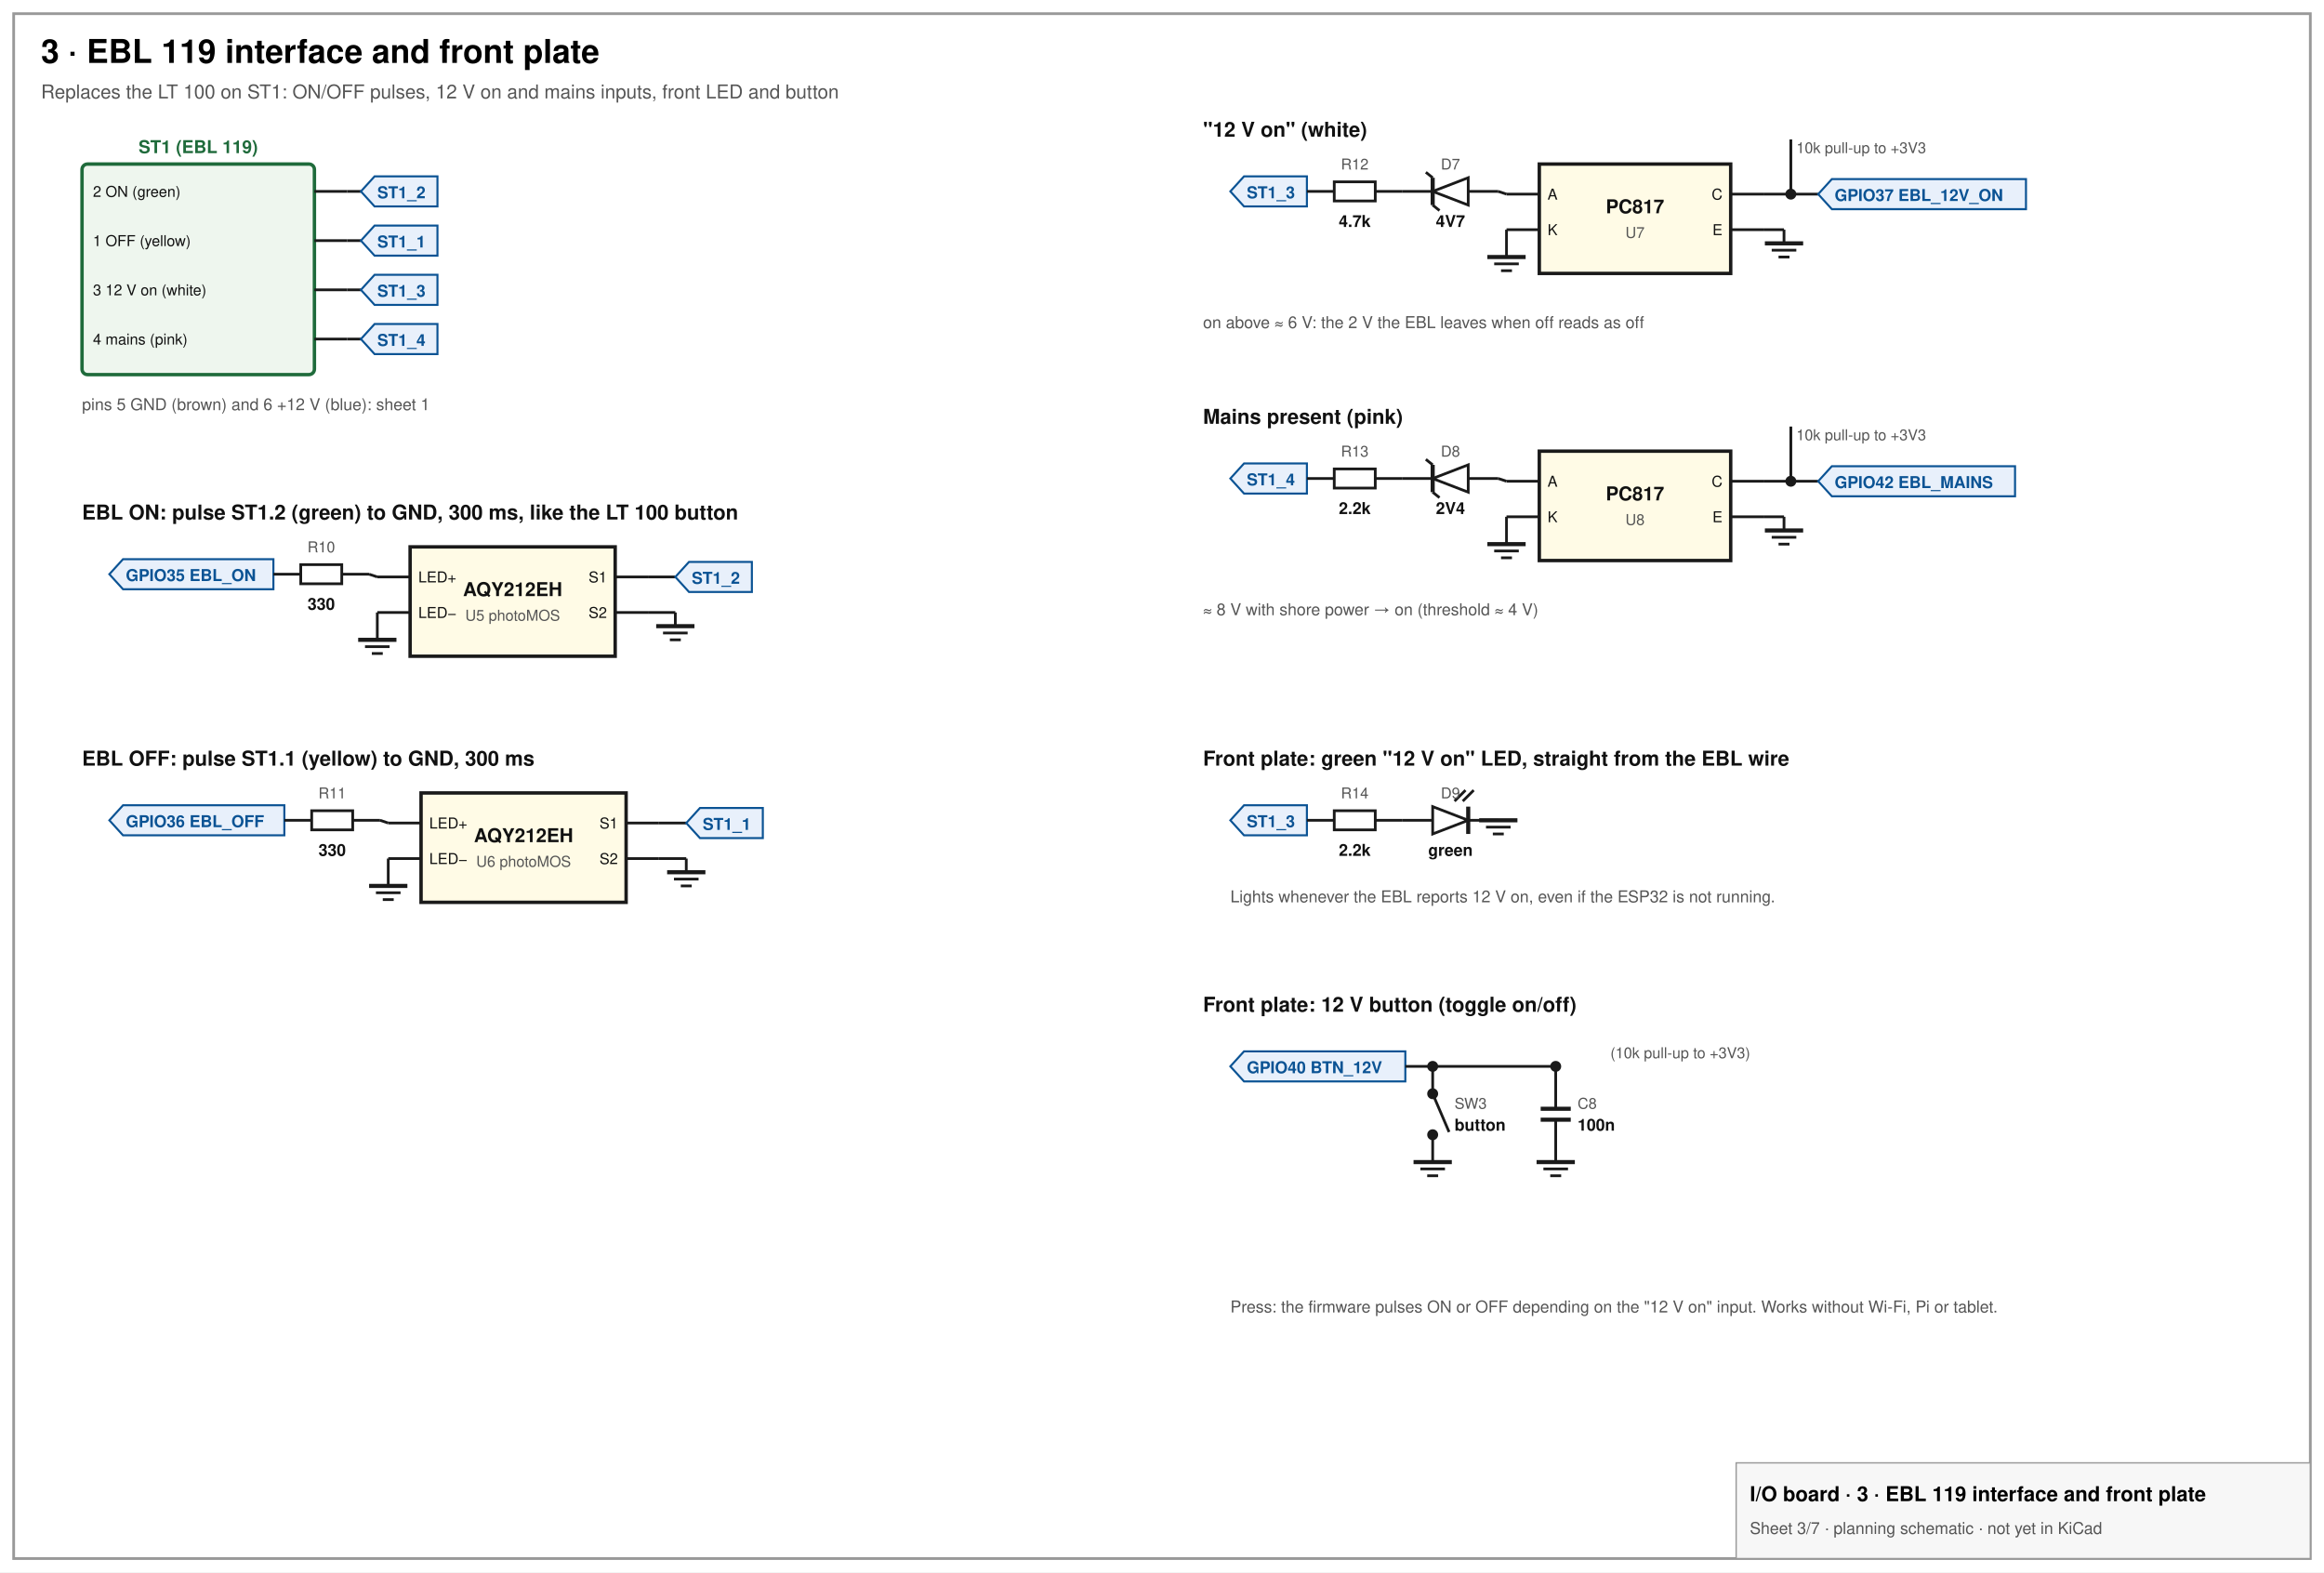
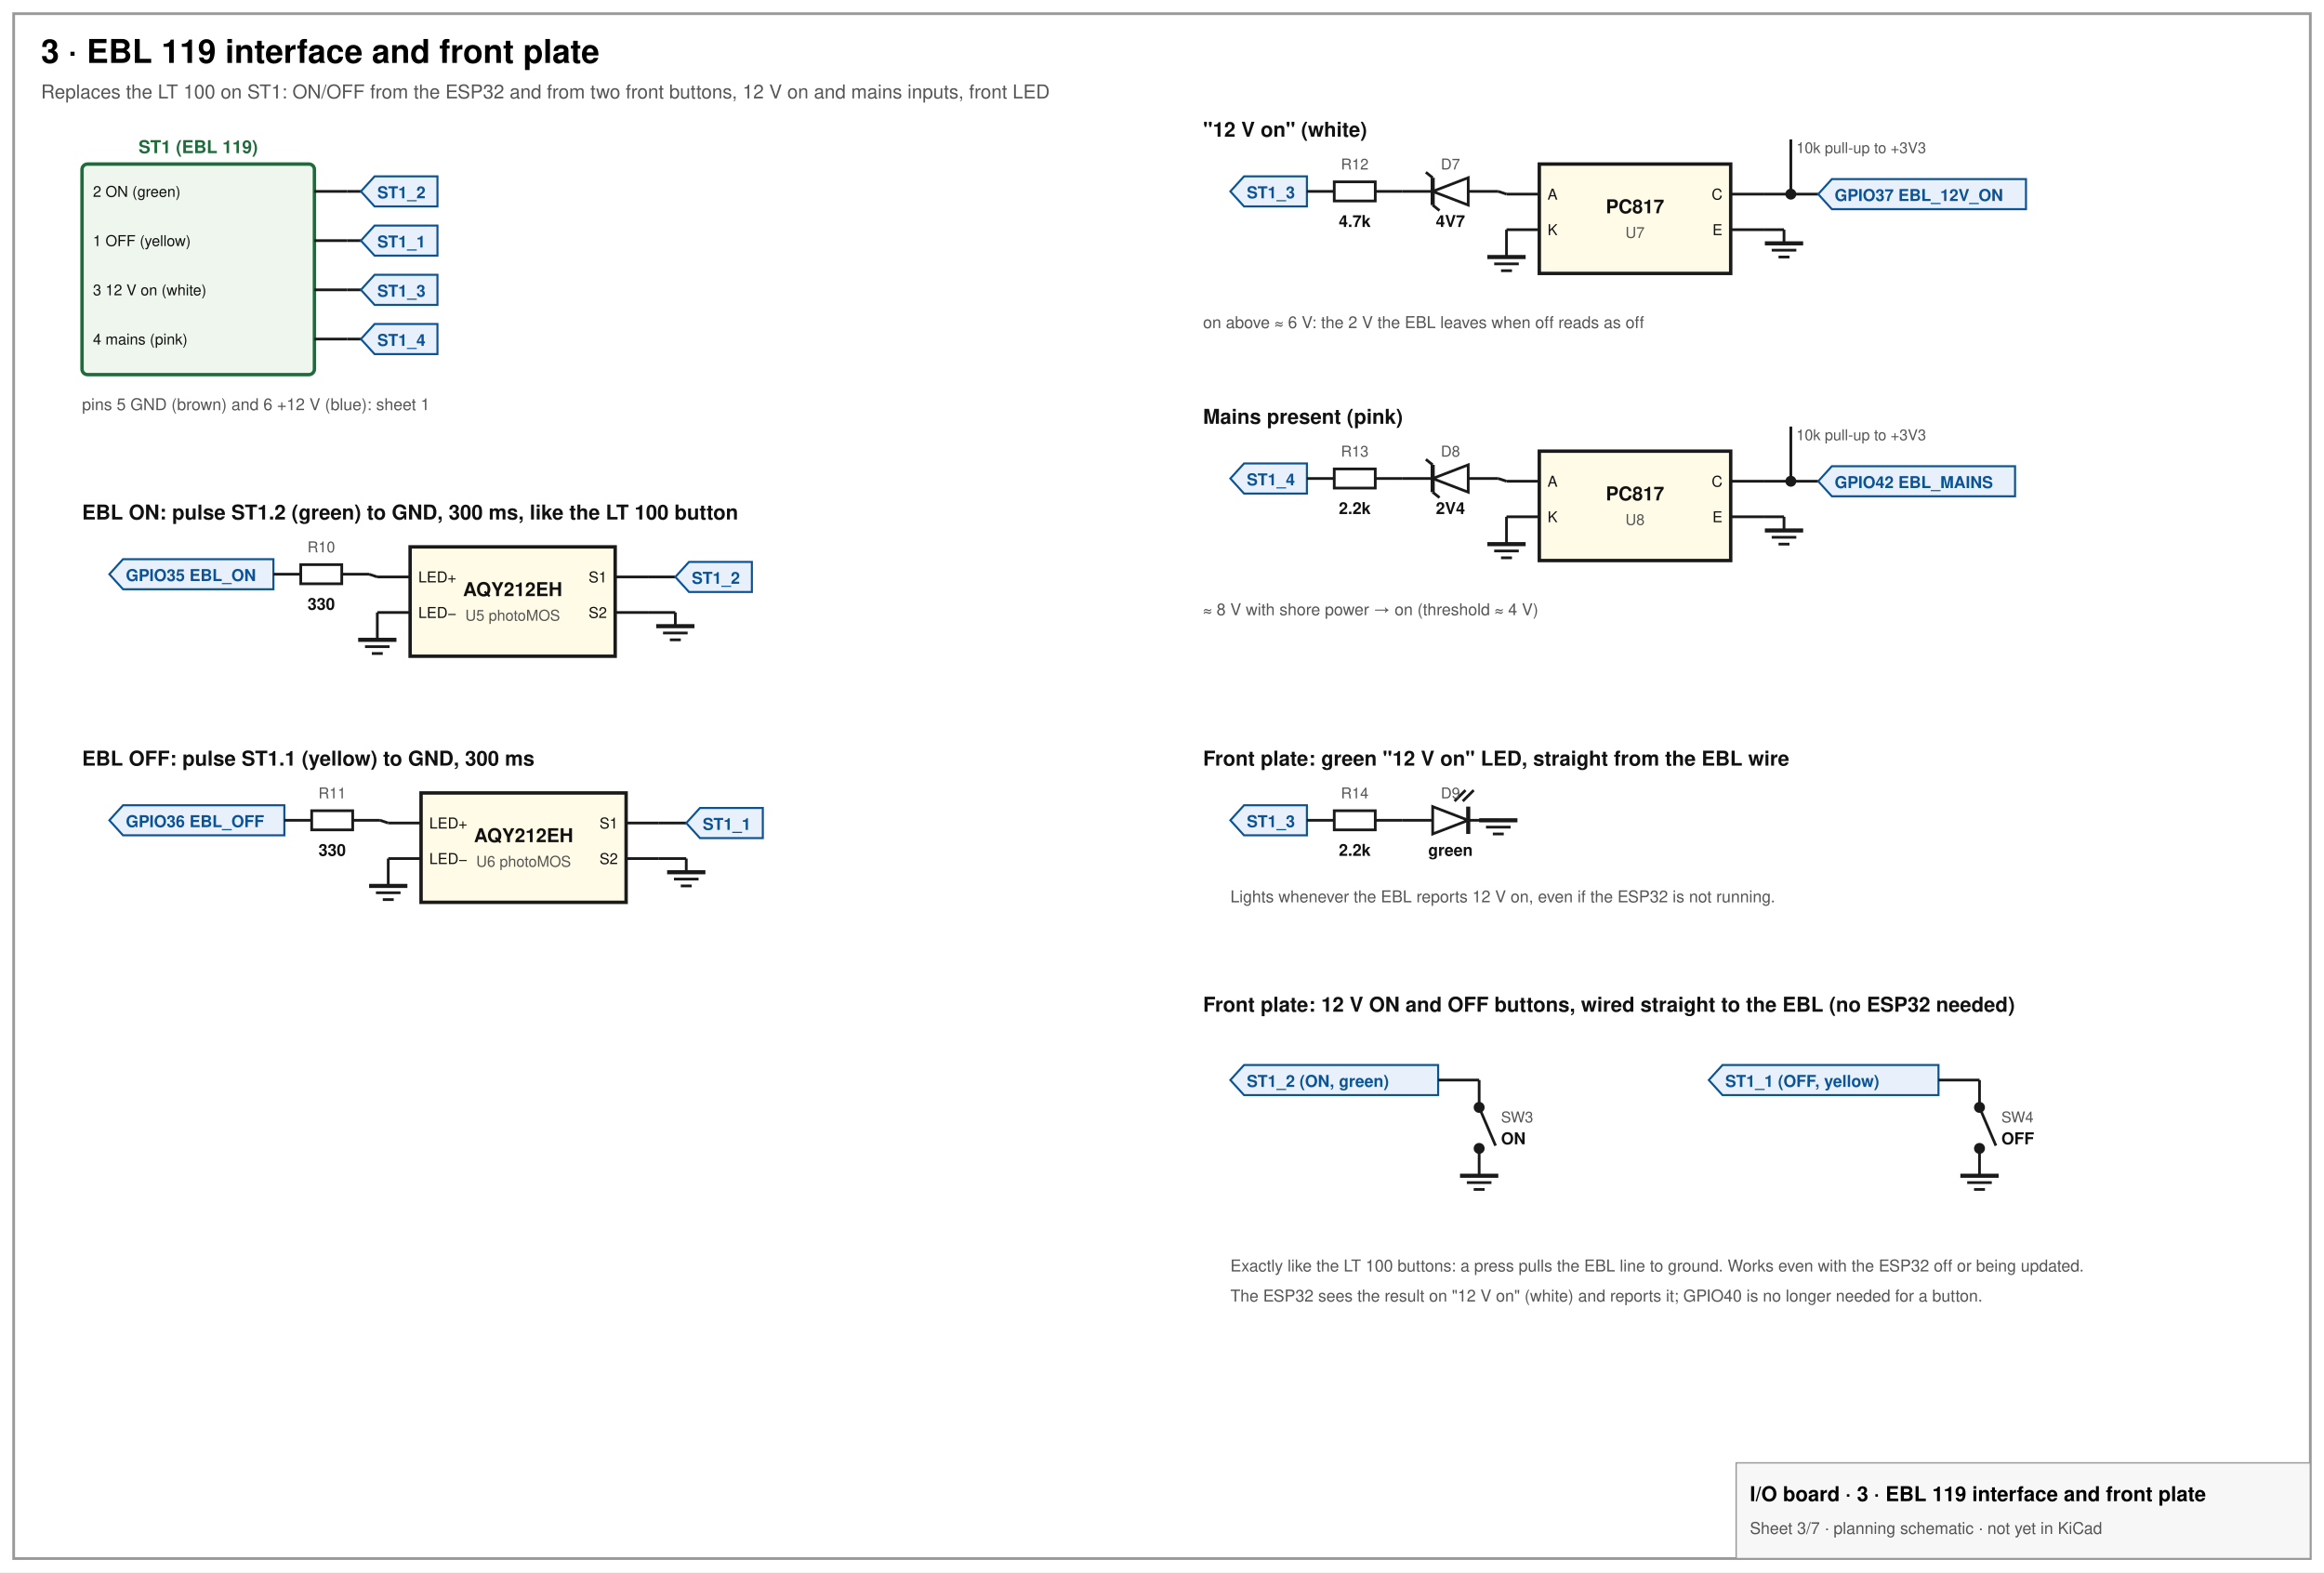
<svg xmlns="http://www.w3.org/2000/svg" width="1700" height="1150" viewBox="0 0 1700 1150" font-family="Helvetica, Arial, sans-serif">
  <rect width="1700" height="1150" fill="#fff" />
  <rect x="10" y="10" width="1680" height="1130" fill="none" stroke="#999" stroke-width="2" />
  <rect x="1270" y="1070" width="420" height="70" fill="#f7f7f7" stroke="#999" />
  <text x="1280" y="1098" font-size="15" font-weight="700">I/O board · 3 · EBL 119 interface and front plate</text>
  <text x="1280" y="1122" font-size="12" fill="#555">Sheet 3/7 · planning schematic · not yet in KiCad</text>
  <text x="30" y="46" font-size="24" font-weight="700">3 · EBL 119 interface and front plate</text>
-   <text x="30" y="72" font-size="14" fill="#555">Replaces the LT 100 on ST1: ON/OFF pulses, 12 V on and mains inputs, front LED and button</text>
+   <text x="30" y="72" font-size="14" fill="#555">Replaces the LT 100 on ST1: ON/OFF from the ESP32 and from two front buttons, 12 V on and mains inputs, front LED</text>
  <rect x="60" y="120" width="170" height="154" fill="#eef6ee" stroke="#1f6b3b" stroke-width="2.5" rx="4" />
  <text x="145.0" y="112" font-size="13" text-anchor="middle" fill="#1f6b3b" font-weight="700">ST1 (EBL 119)</text>
  <line x1="230" y1="140" x2="254" y2="140" stroke="#1a1a1a" stroke-width="2" />
  <text x="68" y="144" font-size="11" text-anchor="start" fill="#111" font-weight="400">2 ON (green)</text>
  <line x1="230" y1="176" x2="254" y2="176" stroke="#1a1a1a" stroke-width="2" />
  <text x="68" y="180" font-size="11" text-anchor="start" fill="#111" font-weight="400">1 OFF (yellow)</text>
  <line x1="230" y1="212" x2="254" y2="212" stroke="#1a1a1a" stroke-width="2" />
  <text x="68" y="216" font-size="11" text-anchor="start" fill="#111" font-weight="400">3 12 V on (white)</text>
  <line x1="230" y1="248" x2="254" y2="248" stroke="#1a1a1a" stroke-width="2" />
  <text x="68" y="252" font-size="11" text-anchor="start" fill="#111" font-weight="400">4 mains (pink)</text>
  <line x1="254" y1="140" x2="264" y2="140" stroke="#1a1a1a" stroke-width="2" />
  <polygon points="264,140 274,129 320,129 320,151 274,151" fill="#e8f0fb" stroke="#0b5394" stroke-width="1.5" />
  <text x="276" y="145" font-size="12" text-anchor="start" fill="#0b5394" font-weight="700">ST1_2</text>
  <line x1="254" y1="176" x2="264" y2="176" stroke="#1a1a1a" stroke-width="2" />
  <polygon points="264,176 274,165 320,165 320,187 274,187" fill="#e8f0fb" stroke="#0b5394" stroke-width="1.5" />
  <text x="276" y="181" font-size="12" text-anchor="start" fill="#0b5394" font-weight="700">ST1_1</text>
  <line x1="254" y1="212" x2="264" y2="212" stroke="#1a1a1a" stroke-width="2" />
  <polygon points="264,212 274,201 320,201 320,223 274,223" fill="#e8f0fb" stroke="#0b5394" stroke-width="1.5" />
  <text x="276" y="217" font-size="12" text-anchor="start" fill="#0b5394" font-weight="700">ST1_3</text>
  <line x1="254" y1="248" x2="264" y2="248" stroke="#1a1a1a" stroke-width="2" />
  <polygon points="264,248 274,237 320,237 320,259 274,259" fill="#e8f0fb" stroke="#0b5394" stroke-width="1.5" />
  <text x="276" y="253" font-size="12" text-anchor="start" fill="#0b5394" font-weight="700">ST1_4</text>
  <text x="60" y="300" font-size="12" text-anchor="start" fill="#555" font-weight="400">pins 5 GND (brown) and 6 +12 V (blue): sheet 1</text>
  <text x="60" y="380" font-size="15" text-anchor="start" fill="#111" font-weight="700">EBL ON: pulse ST1.2 (green) to GND, 300 ms, like the LT 100 button</text>
  <polygon points="80,420 90,409 200,409 200,431 90,431" fill="#e8f0fb" stroke="#0b5394" stroke-width="1.5" />
  <text x="92" y="425" font-size="12" text-anchor="start" fill="#0b5394" font-weight="700">GPIO35 EBL_ON</text>
  <line x1="200" y1="420" x2="220" y2="420" stroke="#1a1a1a" stroke-width="2" />
  <rect x="220" y="413" width="30" height="14" fill="#fff" stroke="#1a1a1a" stroke-width="2" />
  <line x1="250" y1="420" x2="270" y2="420" stroke="#1a1a1a" stroke-width="2" />
  <text x="235.0" y="404" font-size="11" text-anchor="middle" fill="#555" font-weight="400">R10</text>
  <text x="235.0" y="446" font-size="12" text-anchor="middle" fill="#111" font-weight="700">330</text>
  <rect x="300" y="400" width="150" height="80" fill="#fffbe6" stroke="#1a1a1a" stroke-width="2.5" />
  <text x="375.0" y="436.0" font-size="14" text-anchor="middle" fill="#111" font-weight="700">AQY212EH</text>
  <text x="375.0" y="454.0" font-size="11" text-anchor="middle" fill="#555" font-weight="400">U5 photoMOS</text>
  <line x1="276" y1="422" x2="300" y2="422" stroke="#1a1a1a" stroke-width="2" />
  <text x="306" y="426" font-size="11" text-anchor="start" fill="#111" font-weight="400">LED+</text>
  <line x1="276" y1="448" x2="300" y2="448" stroke="#1a1a1a" stroke-width="2" />
  <text x="306" y="452" font-size="11" text-anchor="start" fill="#111" font-weight="400">LED−</text>
  <line x1="450" y1="422" x2="474" y2="422" stroke="#1a1a1a" stroke-width="2" />
  <text x="444" y="426" font-size="11" text-anchor="end" fill="#111" font-weight="400">S1</text>
  <line x1="450" y1="448" x2="474" y2="448" stroke="#1a1a1a" stroke-width="2" />
  <text x="444" y="452" font-size="11" text-anchor="end" fill="#111" font-weight="400">S2</text>
  <line x1="270" y1="420" x2="276" y2="422" stroke="#1a1a1a" stroke-width="2" />
  <line x1="276" y1="448" x2="276" y2="468" stroke="#1a1a1a" stroke-width="2" />
  <line x1="262" y1="468" x2="290" y2="468" stroke="#1a1a1a" stroke-width="3" />
  <line x1="267" y1="473" x2="285" y2="473" stroke="#1a1a1a" stroke-width="2" />
  <line x1="272" y1="478" x2="280" y2="478" stroke="#1a1a1a" stroke-width="2" />
  <line x1="474" y1="422" x2="494" y2="422" stroke="#1a1a1a" stroke-width="2" />
  <polygon points="494,422 504,411 550,411 550,433 504,433" fill="#e8f0fb" stroke="#0b5394" stroke-width="1.5" />
  <text x="506" y="427" font-size="12" text-anchor="start" fill="#0b5394" font-weight="700">ST1_2</text>
  <line x1="474" y1="448" x2="494" y2="448" stroke="#1a1a1a" stroke-width="2" />
  <line x1="494" y1="448" x2="494" y2="458" stroke="#1a1a1a" stroke-width="2" />
  <line x1="480" y1="458" x2="508" y2="458" stroke="#1a1a1a" stroke-width="3" />
  <line x1="485" y1="463" x2="503" y2="463" stroke="#1a1a1a" stroke-width="2" />
  <line x1="490" y1="468" x2="498" y2="468" stroke="#1a1a1a" stroke-width="2" />
  <text x="60" y="560" font-size="15" text-anchor="start" fill="#111" font-weight="700">EBL OFF: pulse ST1.1 (yellow) to GND, 300 ms</text>
  <polygon points="80,600 90,589 208,589 208,611 90,611" fill="#e8f0fb" stroke="#0b5394" stroke-width="1.5" />
  <text x="92" y="605" font-size="12" text-anchor="start" fill="#0b5394" font-weight="700">GPIO36 EBL_OFF</text>
  <line x1="208" y1="600" x2="228" y2="600" stroke="#1a1a1a" stroke-width="2" />
  <rect x="228" y="593" width="30" height="14" fill="#fff" stroke="#1a1a1a" stroke-width="2" />
  <line x1="258" y1="600" x2="278" y2="600" stroke="#1a1a1a" stroke-width="2" />
  <text x="243.0" y="584" font-size="11" text-anchor="middle" fill="#555" font-weight="400">R11</text>
  <text x="243.0" y="626" font-size="12" text-anchor="middle" fill="#111" font-weight="700">330</text>
  <rect x="308" y="580" width="150" height="80" fill="#fffbe6" stroke="#1a1a1a" stroke-width="2.5" />
  <text x="383.0" y="616.0" font-size="14" text-anchor="middle" fill="#111" font-weight="700">AQY212EH</text>
  <text x="383.0" y="634.0" font-size="11" text-anchor="middle" fill="#555" font-weight="400">U6 photoMOS</text>
  <line x1="284" y1="602" x2="308" y2="602" stroke="#1a1a1a" stroke-width="2" />
  <text x="314" y="606" font-size="11" text-anchor="start" fill="#111" font-weight="400">LED+</text>
  <line x1="284" y1="628" x2="308" y2="628" stroke="#1a1a1a" stroke-width="2" />
  <text x="314" y="632" font-size="11" text-anchor="start" fill="#111" font-weight="400">LED−</text>
  <line x1="458" y1="602" x2="482" y2="602" stroke="#1a1a1a" stroke-width="2" />
  <text x="452" y="606" font-size="11" text-anchor="end" fill="#111" font-weight="400">S1</text>
  <line x1="458" y1="628" x2="482" y2="628" stroke="#1a1a1a" stroke-width="2" />
  <text x="452" y="632" font-size="11" text-anchor="end" fill="#111" font-weight="400">S2</text>
  <line x1="278" y1="600" x2="284" y2="602" stroke="#1a1a1a" stroke-width="2" />
  <line x1="284" y1="628" x2="284" y2="648" stroke="#1a1a1a" stroke-width="2" />
  <line x1="270" y1="648" x2="298" y2="648" stroke="#1a1a1a" stroke-width="3" />
  <line x1="275" y1="653" x2="293" y2="653" stroke="#1a1a1a" stroke-width="2" />
  <line x1="280" y1="658" x2="288" y2="658" stroke="#1a1a1a" stroke-width="2" />
  <line x1="482" y1="602" x2="502" y2="602" stroke="#1a1a1a" stroke-width="2" />
  <polygon points="502,602 512,591 558,591 558,613 512,613" fill="#e8f0fb" stroke="#0b5394" stroke-width="1.5" />
  <text x="514" y="607" font-size="12" text-anchor="start" fill="#0b5394" font-weight="700">ST1_1</text>
  <line x1="482" y1="628" x2="502" y2="628" stroke="#1a1a1a" stroke-width="2" />
  <line x1="502" y1="628" x2="502" y2="638" stroke="#1a1a1a" stroke-width="2" />
  <line x1="488" y1="638" x2="516" y2="638" stroke="#1a1a1a" stroke-width="3" />
  <line x1="493" y1="643" x2="511" y2="643" stroke="#1a1a1a" stroke-width="2" />
  <line x1="498" y1="648" x2="506" y2="648" stroke="#1a1a1a" stroke-width="2" />
  <text x="880" y="100" font-size="15" text-anchor="start" fill="#111" font-weight="700">"12 V on" (white)</text>
  <polygon points="900,140 910,129 956,129 956,151 910,151" fill="#e8f0fb" stroke="#0b5394" stroke-width="1.5" />
  <text x="912" y="145" font-size="12" text-anchor="start" fill="#0b5394" font-weight="700">ST1_3</text>
  <line x1="956" y1="140" x2="976" y2="140" stroke="#1a1a1a" stroke-width="2" />
  <rect x="976" y="133" width="30" height="14" fill="#fff" stroke="#1a1a1a" stroke-width="2" />
  <line x1="1006" y1="140" x2="1026" y2="140" stroke="#1a1a1a" stroke-width="2" />
  <text x="991.0" y="124" font-size="11" text-anchor="middle" fill="#555" font-weight="400">R12</text>
  <text x="991.0" y="166" font-size="12" text-anchor="middle" fill="#111" font-weight="700">4.7k</text>
  <line x1="1026" y1="140" x2="1048" y2="140" stroke="#1a1a1a" stroke-width="2" />
  <line x1="1074" y1="140" x2="1096" y2="140" stroke="#1a1a1a" stroke-width="2" />
  <polygon points="1074,130 1074,150 1048,140" fill="#fff" stroke="#1a1a1a" stroke-width="2" />
  <line x1="1048" y1="130" x2="1048" y2="150" stroke="#1a1a1a" stroke-width="3" />
  <line x1="1048" y1="130" x2="1043" y2="126" stroke="#1a1a1a" stroke-width="2" />
  <line x1="1048" y1="150" x2="1053" y2="154" stroke="#1a1a1a" stroke-width="2" />
  <text x="1061.0" y="124" font-size="11" text-anchor="middle" fill="#555" font-weight="400">D7</text>
  <text x="1061.0" y="166" font-size="12" text-anchor="middle" fill="#111" font-weight="700">4V7</text>
  <rect x="1126" y="120" width="140" height="80" fill="#fffbe6" stroke="#1a1a1a" stroke-width="2.5" />
  <text x="1196.0" y="156.0" font-size="14" text-anchor="middle" fill="#111" font-weight="700">PC817</text>
  <text x="1196.0" y="174.0" font-size="11" text-anchor="middle" fill="#555" font-weight="400">U7</text>
  <line x1="1102" y1="142" x2="1126" y2="142" stroke="#1a1a1a" stroke-width="2" />
  <text x="1132" y="146" font-size="11" text-anchor="start" fill="#111" font-weight="400">A</text>
  <line x1="1102" y1="168" x2="1126" y2="168" stroke="#1a1a1a" stroke-width="2" />
  <text x="1132" y="172" font-size="11" text-anchor="start" fill="#111" font-weight="400">K</text>
  <line x1="1266" y1="142" x2="1290" y2="142" stroke="#1a1a1a" stroke-width="2" />
  <text x="1260" y="146" font-size="11" text-anchor="end" fill="#111" font-weight="400">C</text>
  <line x1="1266" y1="168" x2="1290" y2="168" stroke="#1a1a1a" stroke-width="2" />
  <text x="1260" y="172" font-size="11" text-anchor="end" fill="#111" font-weight="400">E</text>
  <line x1="1096" y1="140" x2="1102" y2="142" stroke="#1a1a1a" stroke-width="2" />
  <line x1="1102" y1="168" x2="1102" y2="188" stroke="#1a1a1a" stroke-width="2" />
  <line x1="1088" y1="188" x2="1116" y2="188" stroke="#1a1a1a" stroke-width="3" />
  <line x1="1093" y1="193" x2="1111" y2="193" stroke="#1a1a1a" stroke-width="2" />
  <line x1="1098" y1="198" x2="1106" y2="198" stroke="#1a1a1a" stroke-width="2" />
  <line x1="1290" y1="142" x2="1310" y2="142" stroke="#1a1a1a" stroke-width="2" />
  <circle cx="1310" cy="142" r="4" fill="#1a1a1a" />
  <line x1="1310" y1="142" x2="1330" y2="142" stroke="#1a1a1a" stroke-width="2" />
  <polygon points="1330,142 1340,131 1482,131 1482,153 1340,153" fill="#e8f0fb" stroke="#0b5394" stroke-width="1.5" />
  <text x="1342" y="147" font-size="12" text-anchor="start" fill="#0b5394" font-weight="700">GPIO37 EBL_12V_ON</text>
  <line x1="1310" y1="142" x2="1310" y2="102" stroke="#1a1a1a" stroke-width="2" />
  <text x="1314" y="112" font-size="11" text-anchor="start" fill="#555" font-weight="400">10k pull-up to +3V3</text>
  <line x1="1290" y1="168" x2="1305" y2="168" stroke="#1a1a1a" stroke-width="2" />
  <line x1="1305" y1="168" x2="1305" y2="178" stroke="#1a1a1a" stroke-width="2" />
  <line x1="1291" y1="178" x2="1319" y2="178" stroke="#1a1a1a" stroke-width="3" />
  <line x1="1296" y1="183" x2="1314" y2="183" stroke="#1a1a1a" stroke-width="2" />
  <line x1="1301" y1="188" x2="1309" y2="188" stroke="#1a1a1a" stroke-width="2" />
  <text x="880" y="240" font-size="12" text-anchor="start" fill="#555" font-weight="400">on above ≈ 6 V: the 2 V the EBL leaves when off reads as off</text>
  <text x="880" y="310" font-size="15" text-anchor="start" fill="#111" font-weight="700">Mains present (pink)</text>
  <polygon points="900,350 910,339 956,339 956,361 910,361" fill="#e8f0fb" stroke="#0b5394" stroke-width="1.5" />
  <text x="912" y="355" font-size="12" text-anchor="start" fill="#0b5394" font-weight="700">ST1_4</text>
  <line x1="956" y1="350" x2="976" y2="350" stroke="#1a1a1a" stroke-width="2" />
  <rect x="976" y="343" width="30" height="14" fill="#fff" stroke="#1a1a1a" stroke-width="2" />
  <line x1="1006" y1="350" x2="1026" y2="350" stroke="#1a1a1a" stroke-width="2" />
  <text x="991.0" y="334" font-size="11" text-anchor="middle" fill="#555" font-weight="400">R13</text>
  <text x="991.0" y="376" font-size="12" text-anchor="middle" fill="#111" font-weight="700">2.2k</text>
  <line x1="1026" y1="350" x2="1048" y2="350" stroke="#1a1a1a" stroke-width="2" />
  <line x1="1074" y1="350" x2="1096" y2="350" stroke="#1a1a1a" stroke-width="2" />
  <polygon points="1074,340 1074,360 1048,350" fill="#fff" stroke="#1a1a1a" stroke-width="2" />
  <line x1="1048" y1="340" x2="1048" y2="360" stroke="#1a1a1a" stroke-width="3" />
  <line x1="1048" y1="340" x2="1043" y2="336" stroke="#1a1a1a" stroke-width="2" />
  <line x1="1048" y1="360" x2="1053" y2="364" stroke="#1a1a1a" stroke-width="2" />
  <text x="1061.0" y="334" font-size="11" text-anchor="middle" fill="#555" font-weight="400">D8</text>
  <text x="1061.0" y="376" font-size="12" text-anchor="middle" fill="#111" font-weight="700">2V4</text>
  <rect x="1126" y="330" width="140" height="80" fill="#fffbe6" stroke="#1a1a1a" stroke-width="2.5" />
  <text x="1196.0" y="366.0" font-size="14" text-anchor="middle" fill="#111" font-weight="700">PC817</text>
  <text x="1196.0" y="384.0" font-size="11" text-anchor="middle" fill="#555" font-weight="400">U8</text>
  <line x1="1102" y1="352" x2="1126" y2="352" stroke="#1a1a1a" stroke-width="2" />
  <text x="1132" y="356" font-size="11" text-anchor="start" fill="#111" font-weight="400">A</text>
  <line x1="1102" y1="378" x2="1126" y2="378" stroke="#1a1a1a" stroke-width="2" />
  <text x="1132" y="382" font-size="11" text-anchor="start" fill="#111" font-weight="400">K</text>
  <line x1="1266" y1="352" x2="1290" y2="352" stroke="#1a1a1a" stroke-width="2" />
  <text x="1260" y="356" font-size="11" text-anchor="end" fill="#111" font-weight="400">C</text>
  <line x1="1266" y1="378" x2="1290" y2="378" stroke="#1a1a1a" stroke-width="2" />
  <text x="1260" y="382" font-size="11" text-anchor="end" fill="#111" font-weight="400">E</text>
  <line x1="1096" y1="350" x2="1102" y2="352" stroke="#1a1a1a" stroke-width="2" />
  <line x1="1102" y1="378" x2="1102" y2="398" stroke="#1a1a1a" stroke-width="2" />
  <line x1="1088" y1="398" x2="1116" y2="398" stroke="#1a1a1a" stroke-width="3" />
  <line x1="1093" y1="403" x2="1111" y2="403" stroke="#1a1a1a" stroke-width="2" />
  <line x1="1098" y1="408" x2="1106" y2="408" stroke="#1a1a1a" stroke-width="2" />
  <line x1="1290" y1="352" x2="1310" y2="352" stroke="#1a1a1a" stroke-width="2" />
  <circle cx="1310" cy="352" r="4" fill="#1a1a1a" />
  <line x1="1310" y1="352" x2="1330" y2="352" stroke="#1a1a1a" stroke-width="2" />
  <polygon points="1330,352 1340,341 1474,341 1474,363 1340,363" fill="#e8f0fb" stroke="#0b5394" stroke-width="1.5" />
  <text x="1342" y="357" font-size="12" text-anchor="start" fill="#0b5394" font-weight="700">GPIO42 EBL_MAINS</text>
  <line x1="1310" y1="352" x2="1310" y2="312" stroke="#1a1a1a" stroke-width="2" />
  <text x="1314" y="322" font-size="11" text-anchor="start" fill="#555" font-weight="400">10k pull-up to +3V3</text>
  <line x1="1290" y1="378" x2="1305" y2="378" stroke="#1a1a1a" stroke-width="2" />
  <line x1="1305" y1="378" x2="1305" y2="388" stroke="#1a1a1a" stroke-width="2" />
  <line x1="1291" y1="388" x2="1319" y2="388" stroke="#1a1a1a" stroke-width="3" />
  <line x1="1296" y1="393" x2="1314" y2="393" stroke="#1a1a1a" stroke-width="2" />
  <line x1="1301" y1="398" x2="1309" y2="398" stroke="#1a1a1a" stroke-width="2" />
  <text x="880" y="450" font-size="12" text-anchor="start" fill="#555" font-weight="400">≈ 8 V with shore power → on (threshold ≈ 4 V)</text>
  <text x="880" y="560" font-size="15" text-anchor="start" fill="#111" font-weight="700">Front plate: green "12 V on" LED, straight from the EBL wire</text>
  <polygon points="900,600 910,589 956,589 956,611 910,611" fill="#e8f0fb" stroke="#0b5394" stroke-width="1.5" />
  <text x="912" y="605" font-size="12" text-anchor="start" fill="#0b5394" font-weight="700">ST1_3</text>
  <line x1="956" y1="600" x2="976" y2="600" stroke="#1a1a1a" stroke-width="2" />
  <rect x="976" y="593" width="30" height="14" fill="#fff" stroke="#1a1a1a" stroke-width="2" />
  <line x1="1006" y1="600" x2="1026" y2="600" stroke="#1a1a1a" stroke-width="2" />
  <text x="991.0" y="584" font-size="11" text-anchor="middle" fill="#555" font-weight="400">R14</text>
  <text x="991.0" y="626" font-size="12" text-anchor="middle" fill="#111" font-weight="700">2.2k</text>
  <line x1="1026" y1="600" x2="1048" y2="600" stroke="#1a1a1a" stroke-width="2" />
  <line x1="1074" y1="600" x2="1096" y2="600" stroke="#1a1a1a" stroke-width="2" />
  <polygon points="1048,590 1048,610 1074,600" fill="#fff" stroke="#1a1a1a" stroke-width="2" />
  <line x1="1074" y1="590" x2="1074" y2="610" stroke="#1a1a1a" stroke-width="3" />
  <line x1="1064" y1="586" x2="1072" y2="578" stroke="#1a1a1a" stroke-width="2" />
  <line x1="1070" y1="586" x2="1078" y2="578" stroke="#1a1a1a" stroke-width="2" />
  <text x="1061.0" y="584" font-size="11" text-anchor="middle" fill="#555" font-weight="400">D9</text>
  <text x="1061.0" y="626" font-size="12" text-anchor="middle" fill="#111" font-weight="700">green</text>
  <line x1="1082" y1="600" x2="1110" y2="600" stroke="#1a1a1a" stroke-width="3" />
  <line x1="1087" y1="605" x2="1105" y2="605" stroke="#1a1a1a" stroke-width="2" />
  <line x1="1092" y1="610" x2="1100" y2="610" stroke="#1a1a1a" stroke-width="2" />
  <text x="900" y="660" font-size="12" text-anchor="start" fill="#555" font-weight="400">Lights whenever the EBL reports 12 V on, even if the ESP32 is not running.</text>
-   <text x="880" y="740" font-size="15" text-anchor="start" fill="#111" font-weight="700">Front plate: 12 V button (toggle on/off)</text>
-   <polygon points="900,780 910,769 1028,769 1028,791 910,791" fill="#e8f0fb" stroke="#0b5394" stroke-width="1.5" />
-   <text x="912" y="785" font-size="12" text-anchor="start" fill="#0b5394" font-weight="700">GPIO40 BTN_12V</text>
-   <line x1="1028" y1="780" x2="1048" y2="780" stroke="#1a1a1a" stroke-width="2" />
-   <circle cx="1048" cy="780" r="4" fill="#1a1a1a" />
-   <line x1="1048" y1="780" x2="1048" y2="800" stroke="#1a1a1a" stroke-width="2" />
-   <circle cx="1048" cy="800" r="4" fill="#1a1a1a" />
-   <line x1="1048" y1="800" x2="1060" y2="828" stroke="#1a1a1a" stroke-width="2" />
-   <circle cx="1048" cy="830" r="4" fill="#1a1a1a" />
-   <line x1="1048" y1="830" x2="1048" y2="850" stroke="#1a1a1a" stroke-width="2" />
-   <text x="1064" y="811.0" font-size="11" text-anchor="start" fill="#555" font-weight="400">SW3</text>
-   <text x="1064" y="827.0" font-size="12" text-anchor="start" fill="#111" font-weight="700">button</text>
-   <line x1="1034" y1="850" x2="1062" y2="850" stroke="#1a1a1a" stroke-width="3" />
-   <line x1="1039" y1="855" x2="1057" y2="855" stroke="#1a1a1a" stroke-width="2" />
-   <line x1="1044" y1="860" x2="1052" y2="860" stroke="#1a1a1a" stroke-width="2" />
-   <line x1="1048" y1="780" x2="1138" y2="780" stroke="#1a1a1a" stroke-width="2" />
-   <circle cx="1138" cy="780" r="4" fill="#1a1a1a" />
-   <line x1="1138" y1="780" x2="1138" y2="811" stroke="#1a1a1a" stroke-width="2" />
-   <line x1="1127" y1="811" x2="1149" y2="811" stroke="#1a1a1a" stroke-width="3" />
-   <line x1="1127" y1="819" x2="1149" y2="819" stroke="#1a1a1a" stroke-width="3" />
-   <line x1="1138" y1="819" x2="1138" y2="850" stroke="#1a1a1a" stroke-width="2" />
-   <text x="1154" y="811.0" font-size="11" text-anchor="start" fill="#555" font-weight="400">C8</text>
-   <text x="1154" y="827.0" font-size="12" text-anchor="start" fill="#111" font-weight="700">100n</text>
-   <line x1="1124" y1="850" x2="1152" y2="850" stroke="#1a1a1a" stroke-width="3" />
-   <line x1="1129" y1="855" x2="1147" y2="855" stroke="#1a1a1a" stroke-width="2" />
-   <line x1="1134" y1="860" x2="1142" y2="860" stroke="#1a1a1a" stroke-width="2" />
-   <text x="1178" y="774" font-size="11" text-anchor="start" fill="#555" font-weight="400">(10k pull-up to +3V3)</text>
-   <text x="900" y="960" font-size="12" text-anchor="start" fill="#555" font-weight="400">Press: the firmware pulses ON or OFF depending on the "12 V on" input. Works without Wi-Fi, Pi or tablet.</text>
+   <text x="880" y="740" font-size="15" text-anchor="start" fill="#111" font-weight="700">Front plate: 12 V ON and OFF buttons, wired straight to the EBL (no ESP32 needed)</text>
+   <polygon points="900,790 910,779 1052,779 1052,801 910,801" fill="#e8f0fb" stroke="#0b5394" stroke-width="1.5" />
+   <text x="912" y="795" font-size="12" text-anchor="start" fill="#0b5394" font-weight="700">ST1_2 (ON, green)</text>
+   <line x1="1052" y1="790" x2="1082" y2="790" stroke="#1a1a1a" stroke-width="2" />
+   <line x1="1082" y1="790" x2="1082" y2="810" stroke="#1a1a1a" stroke-width="2" />
+   <circle cx="1082" cy="810" r="4" fill="#1a1a1a" />
+   <line x1="1082" y1="810" x2="1094" y2="838" stroke="#1a1a1a" stroke-width="2" />
+   <circle cx="1082" cy="840" r="4" fill="#1a1a1a" />
+   <line x1="1082" y1="840" x2="1082" y2="860" stroke="#1a1a1a" stroke-width="2" />
+   <text x="1098" y="821.0" font-size="11" text-anchor="start" fill="#555" font-weight="400">SW3</text>
+   <text x="1098" y="837.0" font-size="12" text-anchor="start" fill="#111" font-weight="700">ON</text>
+   <line x1="1068" y1="860" x2="1096" y2="860" stroke="#1a1a1a" stroke-width="3" />
+   <line x1="1073" y1="865" x2="1091" y2="865" stroke="#1a1a1a" stroke-width="2" />
+   <line x1="1078" y1="870" x2="1086" y2="870" stroke="#1a1a1a" stroke-width="2" />
+   <polygon points="1250,790 1260,779 1418,779 1418,801 1260,801" fill="#e8f0fb" stroke="#0b5394" stroke-width="1.5" />
+   <text x="1262" y="795" font-size="12" text-anchor="start" fill="#0b5394" font-weight="700">ST1_1 (OFF, yellow)</text>
+   <line x1="1418" y1="790" x2="1448" y2="790" stroke="#1a1a1a" stroke-width="2" />
+   <line x1="1448" y1="790" x2="1448" y2="810" stroke="#1a1a1a" stroke-width="2" />
+   <circle cx="1448" cy="810" r="4" fill="#1a1a1a" />
+   <line x1="1448" y1="810" x2="1460" y2="838" stroke="#1a1a1a" stroke-width="2" />
+   <circle cx="1448" cy="840" r="4" fill="#1a1a1a" />
+   <line x1="1448" y1="840" x2="1448" y2="860" stroke="#1a1a1a" stroke-width="2" />
+   <text x="1464" y="821.0" font-size="11" text-anchor="start" fill="#555" font-weight="400">SW4</text>
+   <text x="1464" y="837.0" font-size="12" text-anchor="start" fill="#111" font-weight="700">OFF</text>
+   <line x1="1434" y1="860" x2="1462" y2="860" stroke="#1a1a1a" stroke-width="3" />
+   <line x1="1439" y1="865" x2="1457" y2="865" stroke="#1a1a1a" stroke-width="2" />
+   <line x1="1444" y1="870" x2="1452" y2="870" stroke="#1a1a1a" stroke-width="2" />
+   <text x="900" y="930" font-size="12" text-anchor="start" fill="#555" font-weight="400">Exactly like the LT 100 buttons: a press pulls the EBL line to ground. Works even with the ESP32 off or being updated.</text>
+   <text x="900" y="952" font-size="12" text-anchor="start" fill="#555" font-weight="400">The ESP32 sees the result on "12 V on" (white) and reports it; GPIO40 is no longer needed for a button.</text>
</svg>
